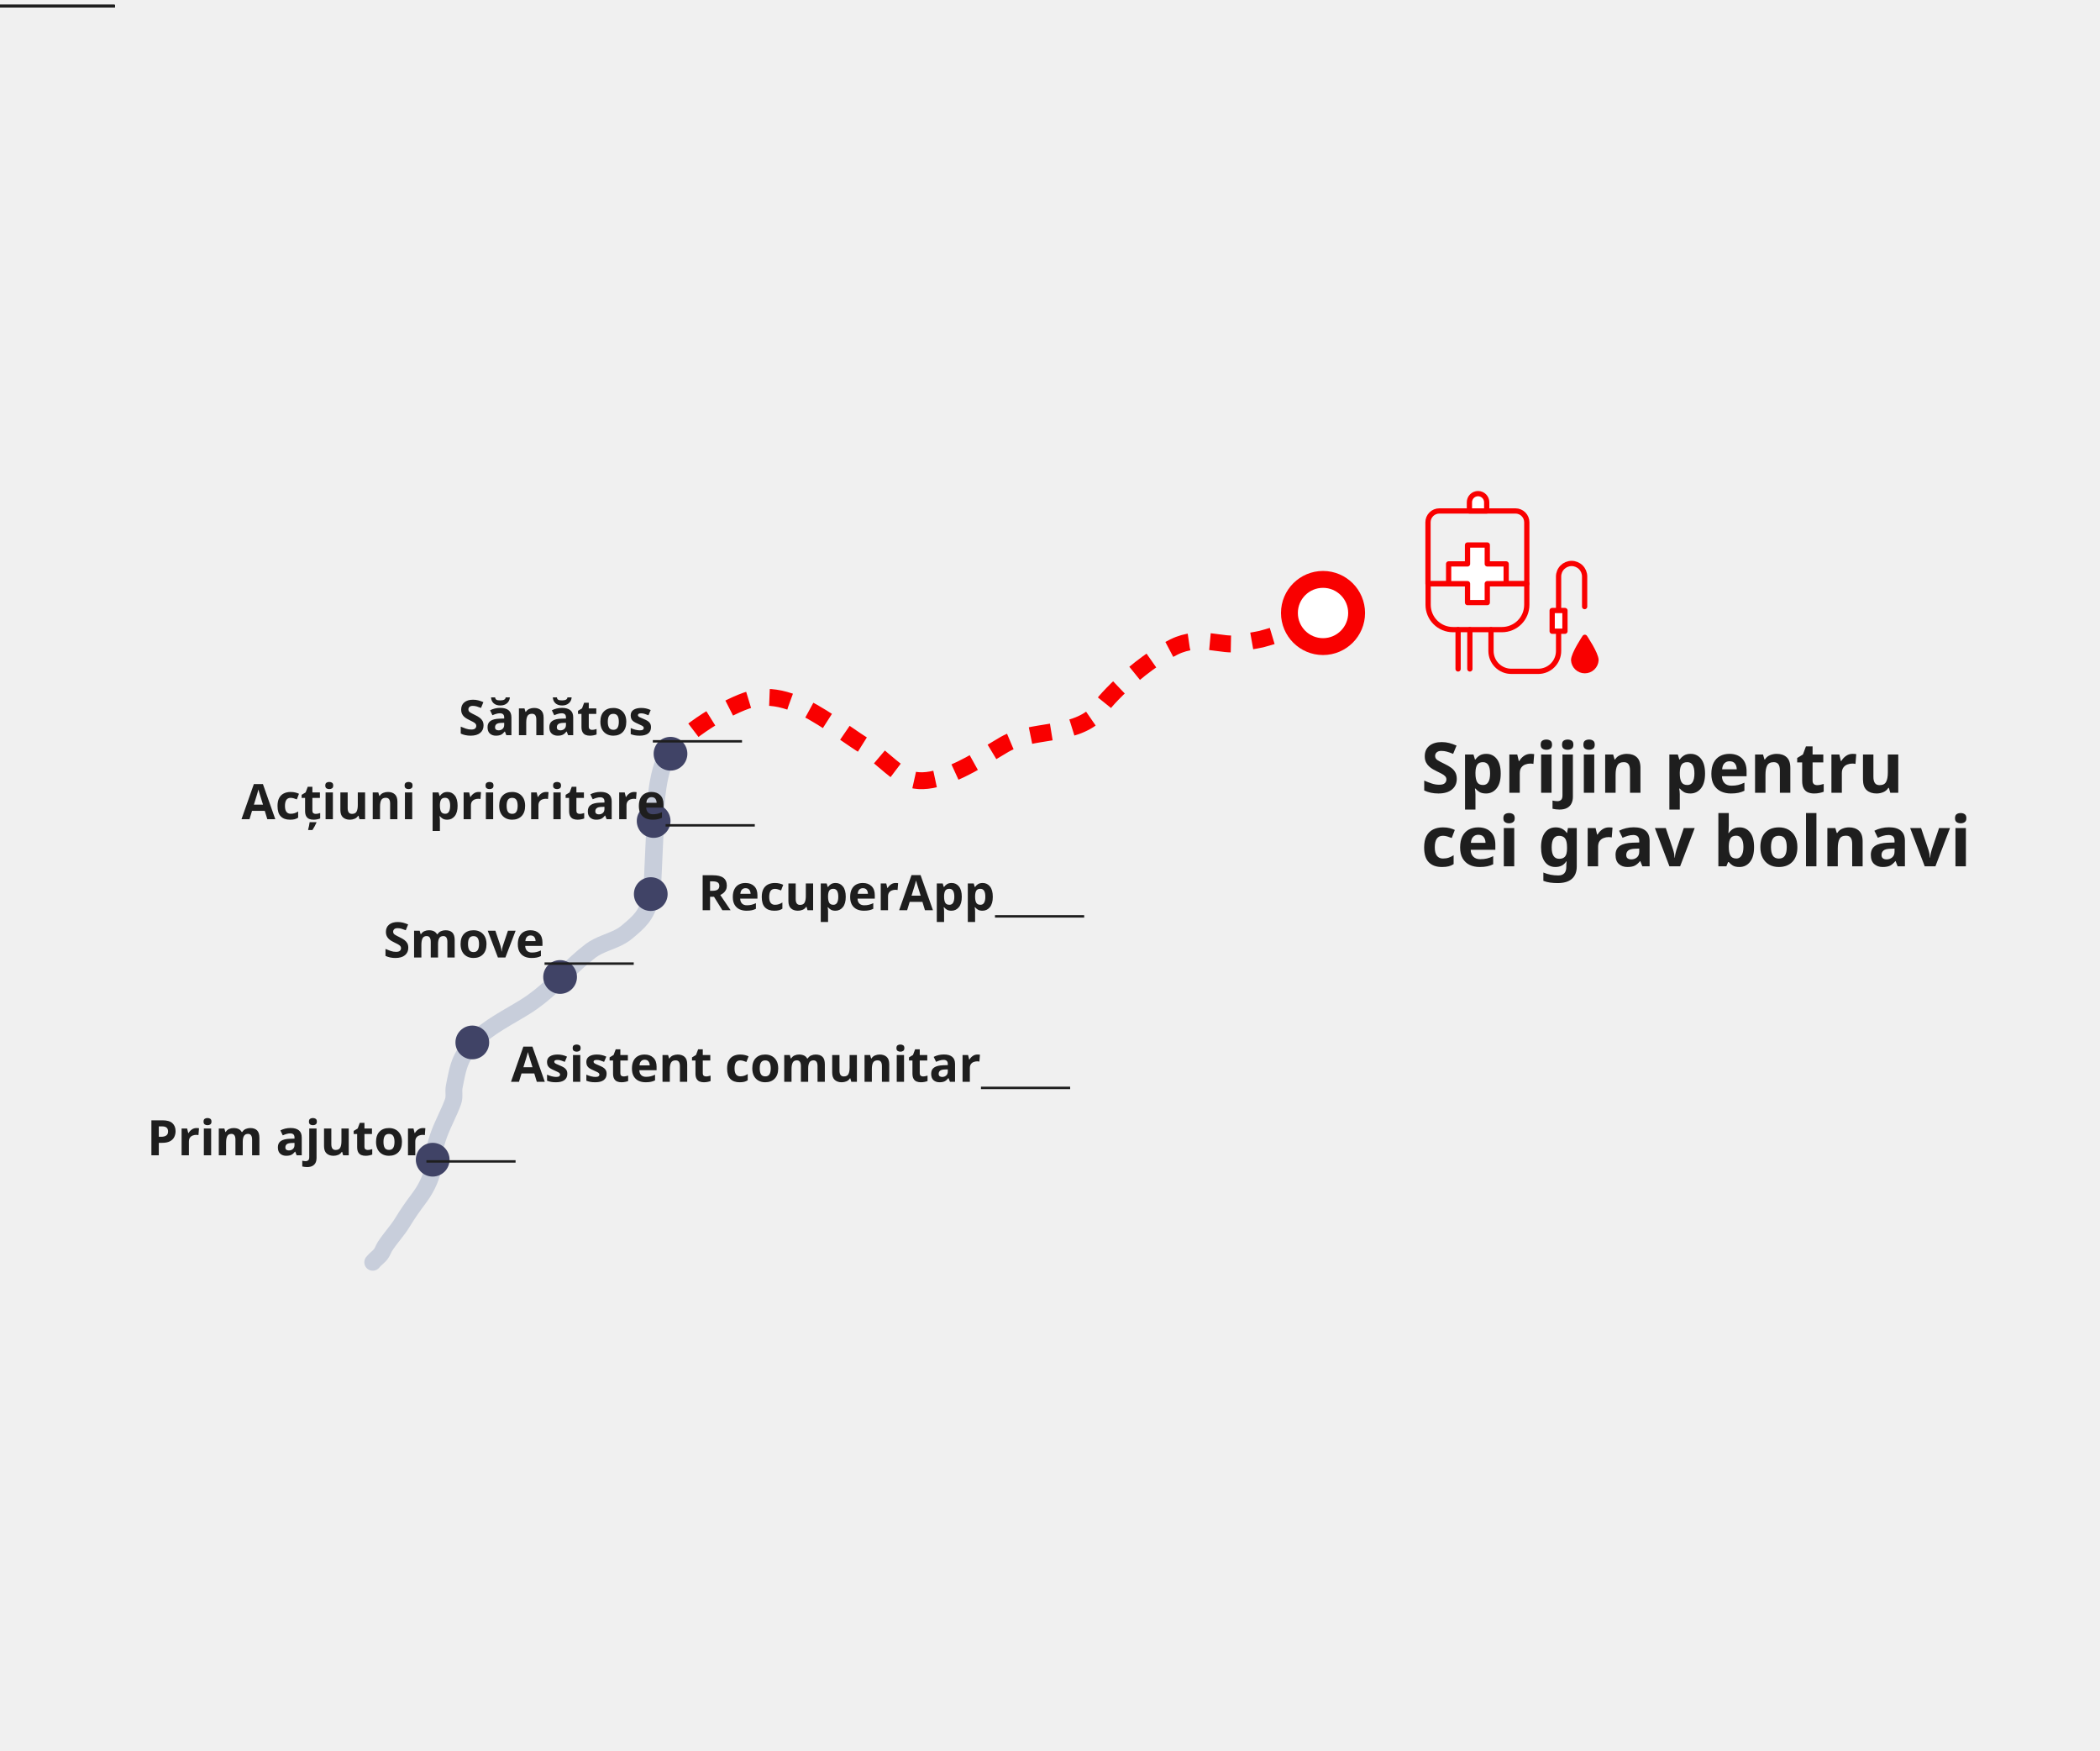
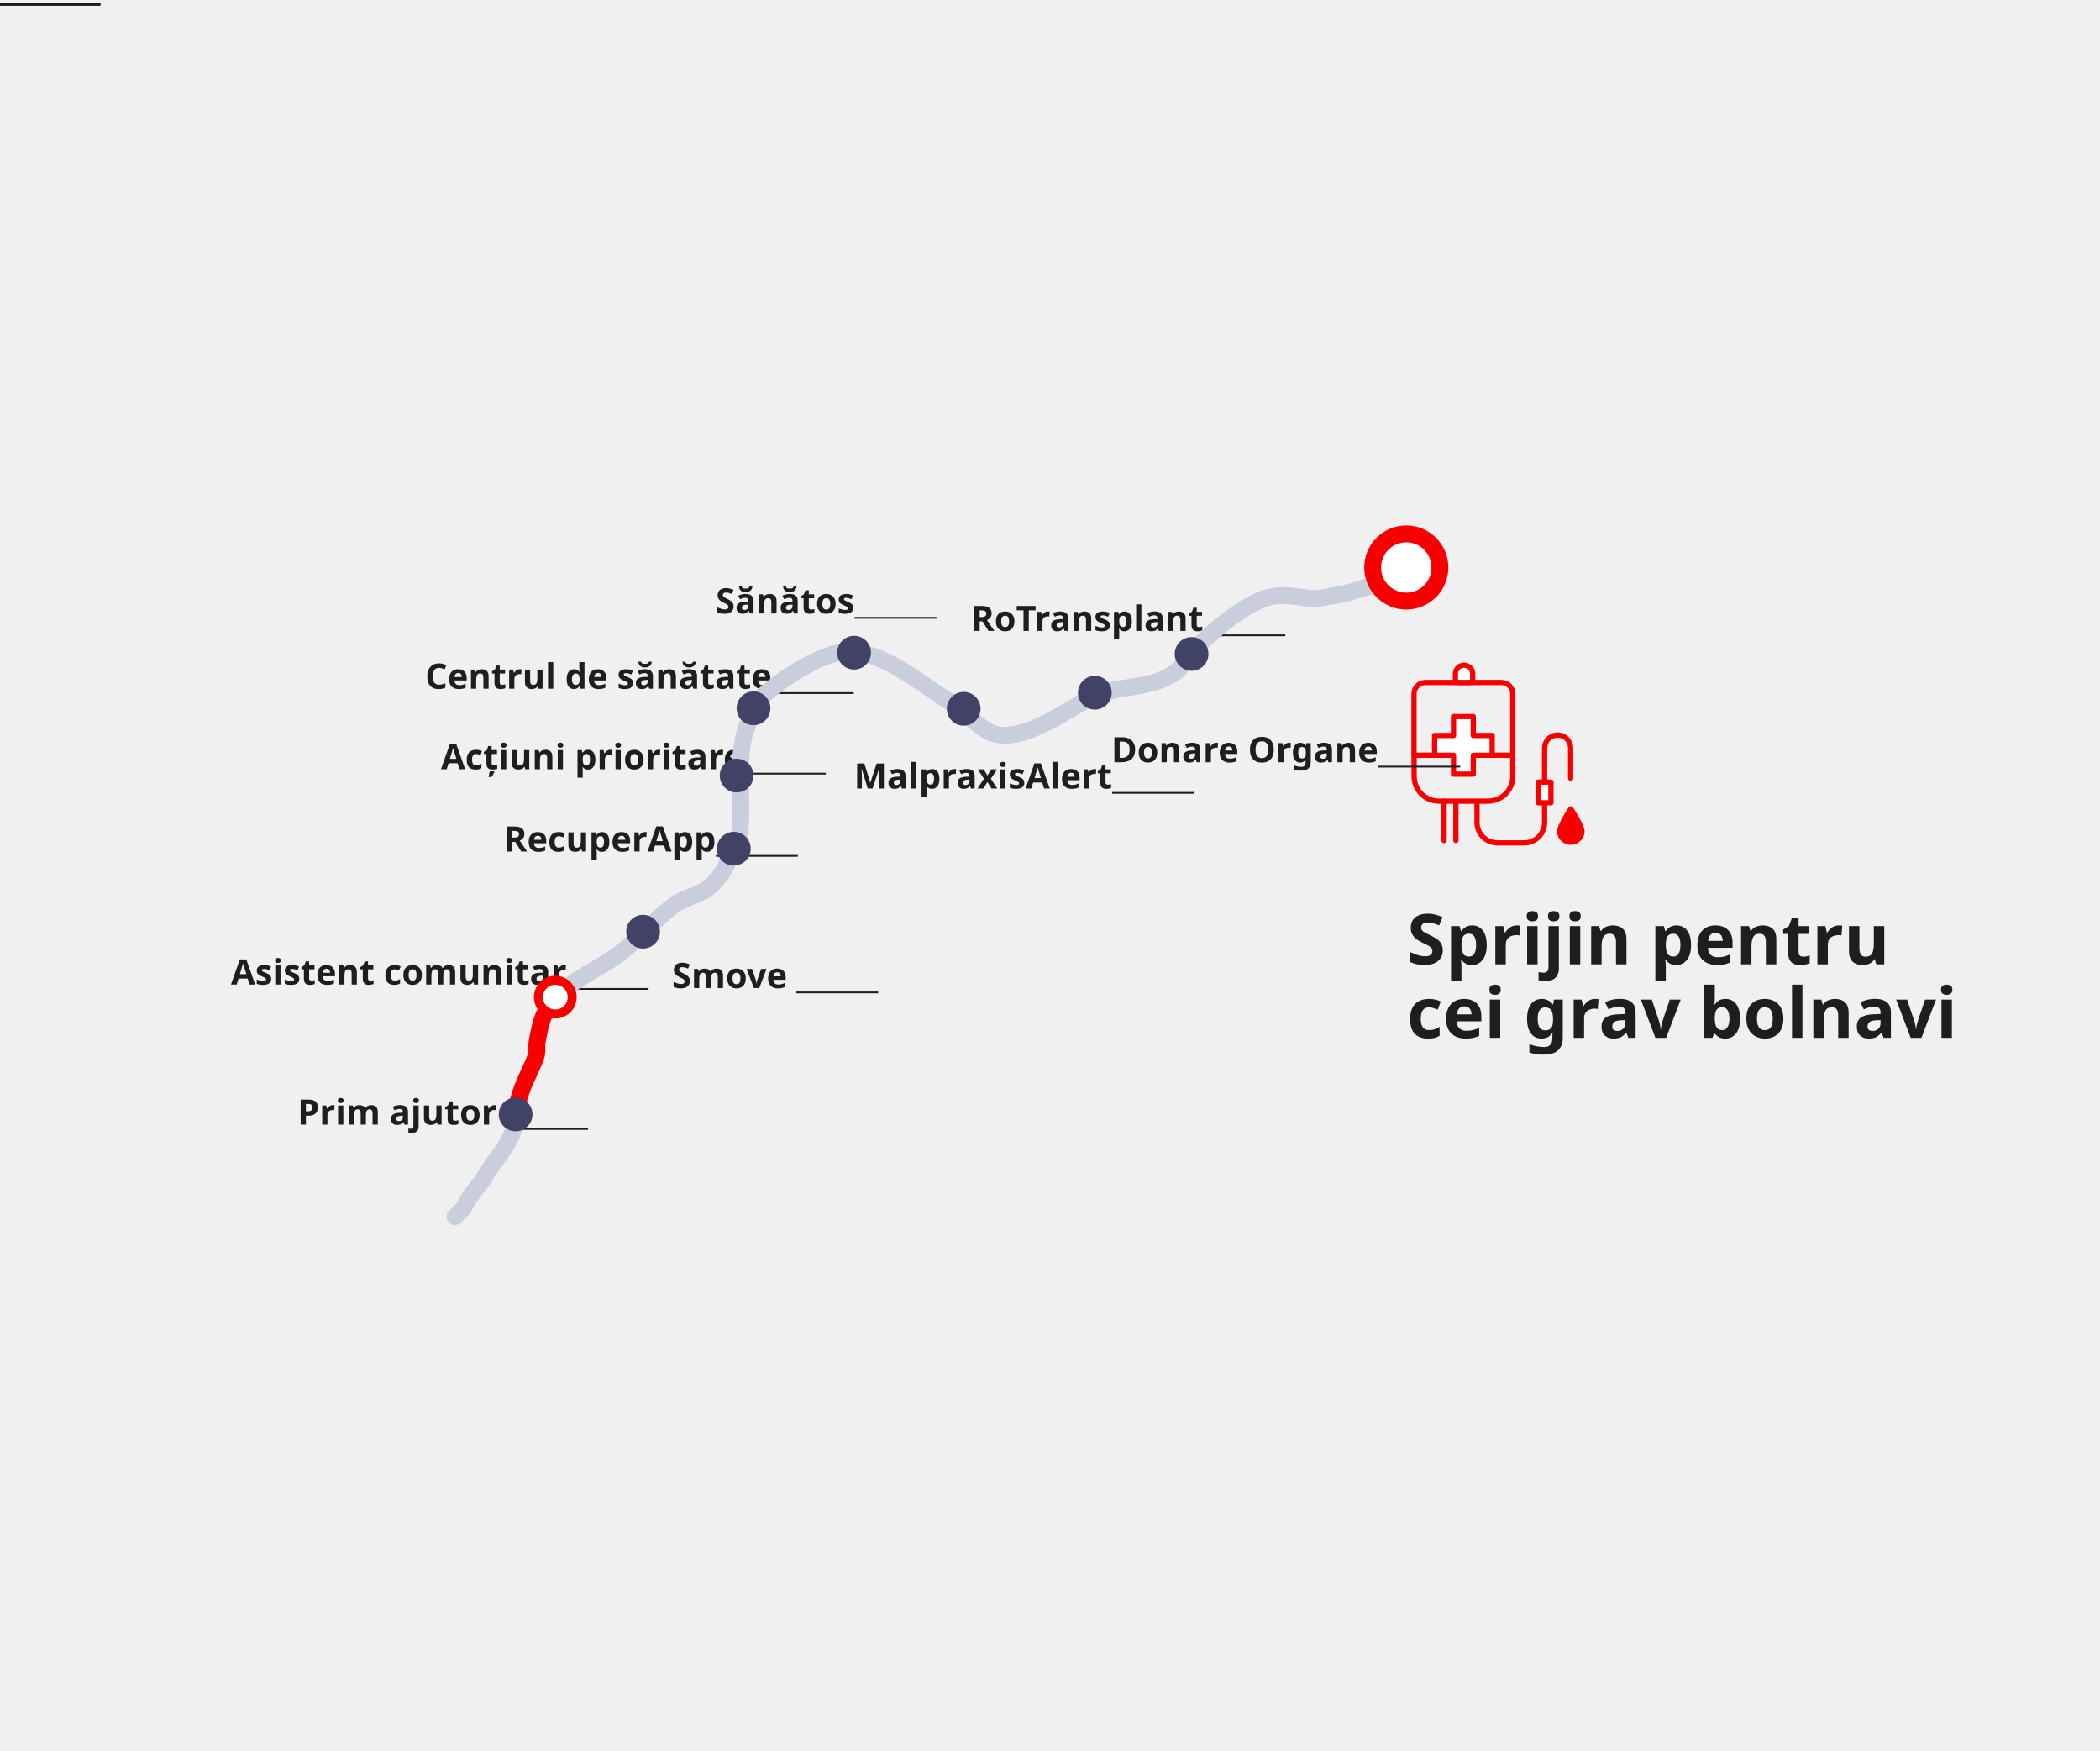
<svg xmlns="http://www.w3.org/2000/svg" viewBox="0 0 1200 1000" fill="none">
  <g id="segment-health-02-sprijin-pentru-cei-grav-bolnavi">
-     <g id="Group 1180">
-       <g id="Group 1128">
-         <path id="Vector 1" d="M372.5 512.5L374.5 468.5C374.333 459.667 375.7 439.4 382.5 429" stroke="#C8CEDB" stroke-width="10" />
-         <path id="Vector" d="M247.717 660.03C247.435 662.78 247.769 665.504 247.203 668.279C246.073 673.958 242.989 679.817 239.34 684.648C235.896 689.222 232.916 693.488 229.96 698.345C226.979 703.253 223.048 707.262 219.99 712.042C219.219 713.224 218.679 714.92 217.883 716.05C216.341 718.235 214.619 719.057 213 721.113" stroke="#C8CEDB" stroke-width="9.641" stroke-miterlimit="10" stroke-linecap="round" stroke-linejoin="round" />
-         <path id="Vector_2" d="M270.869 595.067C267.914 598.125 265.396 601.568 263.571 605.551C261.49 610.074 260.565 615.83 259.562 620.79C258.971 623.745 259.948 626.366 258.843 629.45C256.633 635.591 253.318 641.502 251.031 647.644C249.772 650.984 248.692 654.813 247.973 658.308C247.844 658.873 247.767 659.464 247.716 660.03" stroke="#C8CEDB" stroke-width="9.641" stroke-miterlimit="10" stroke-linecap="round" stroke-linejoin="round" />
-         <path id="Vector_3" d="M371.5 514C369.316 522.994 365.334 526.583 358.087 532.597C354.412 535.655 349.838 537.171 345.444 538.969C342.617 540.126 339.842 541.385 337.401 543.261C326.813 551.381 318.693 561.121 308.26 569.395C305.793 571.348 303.223 573.198 300.448 574.946C290.683 581.088 279.093 586.587 270.87 595.093" stroke="#C8CEDB" stroke-width="9.641" stroke-miterlimit="10" stroke-linecap="round" stroke-linejoin="round" />
-         <path id="Vector_4" d="M379.442 434.278C387.614 420.479 412.232 405.266 426.571 400.229C441.373 395.038 456.124 401.437 469.769 409.943C478.712 415.519 487.192 421.995 494.901 426.672C497.933 428.522 501.402 431.452 504.949 434.484C510.396 439.109 516.05 443.915 520.701 445.251C526.329 446.87 532.985 445.791 539.794 443.427C552.566 438.981 565.903 429.91 573.946 425.31C589.75 416.29 612.749 420.967 626.395 408.041C628.682 405.883 629.684 403.056 631.714 400.717C635.928 395.809 644.974 386.764 655.741 378.9C660.547 375.405 665.686 372.142 670.903 369.572C685.961 362.171 698.784 369.726 708.061 367.465C709.937 367.002 718.083 365.743 720.678 365.126C723.531 364.433 736.611 360.527 746.813 357.006" stroke="#F90000" stroke-width="9.641" stroke-miterlimit="10" stroke-linejoin="round" stroke-dasharray="12.05 12.05" />
-         <path id="Vector_5" d="M756.012 369.392C766.614 369.392 775.208 360.798 775.208 350.196C775.208 339.594 766.614 331 756.012 331C745.411 331 736.816 339.594 736.816 350.196C736.816 360.798 745.411 369.392 756.012 369.392Z" fill="white" stroke="#F90000" stroke-width="9.641" stroke-miterlimit="10" stroke-linecap="round" stroke-linejoin="round" />
-         <path id="Vector_6" d="M247.255 672.159C252.577 672.159 256.891 667.845 256.891 662.523C256.891 657.2 252.577 652.886 247.255 652.886C241.933 652.886 237.618 657.2 237.618 662.523C237.618 667.845 241.933 672.159 247.255 672.159Z" fill="#404366" />
-         <path id="Vector_7" d="M269.893 605.166C275.215 605.166 279.53 600.852 279.53 595.53C279.53 590.208 275.215 585.893 269.893 585.893C264.571 585.893 260.257 590.208 260.257 595.53C260.257 600.852 264.571 605.166 269.893 605.166Z" fill="#404366" />
-         <path id="Vector_8" d="M320.055 567.776C325.378 567.776 329.692 563.462 329.692 558.14C329.692 552.818 325.378 548.503 320.055 548.503C314.733 548.503 310.419 552.818 310.419 558.14C310.419 563.462 314.733 567.776 320.055 567.776Z" fill="#404366" />
-         <path id="Vector_9" d="M371.863 520.416C377.185 520.416 381.5 516.102 381.5 510.78C381.5 505.458 377.185 501.143 371.863 501.143C366.541 501.143 362.227 505.458 362.227 510.78C362.227 516.102 366.541 520.416 371.863 520.416Z" fill="#404366" />
-         <path id="Vector_10" d="M373.506 478.658C378.828 478.658 383.142 474.343 383.142 469.021C383.142 463.699 378.828 459.385 373.506 459.385C368.184 459.385 363.869 463.699 363.869 469.021C363.869 474.343 368.184 478.658 373.506 478.658Z" fill="#404366" />
-         <path id="Vector_11" d="M383.143 440.24C388.465 440.24 392.78 435.925 392.78 430.603C392.78 425.281 388.465 420.967 383.143 420.967C377.821 420.967 373.507 425.281 373.507 430.603C373.507 435.925 377.821 440.24 383.143 440.24Z" fill="#404366" />
-       </g>
+     <g id="Group 1190">
      <text id="Sprijin pentru cei grav bolnavi" fill="#1E1E1E" xml:space="preserve" style="white-space: pre" font-family="Titillium Web" font-size="40" font-weight="600" letter-spacing="0px">
-         <tspan x="812" y="452.9">Sprijin pentru</tspan>
-         <tspan x="812" y="494.9">cei grav bolnavi</tspan>
-       </text>
-       <text class="btn-project" cursor="pointer" text-decoration="underline" data-projectid="1" id="Prim ajutor" fill="#1E1E1E" xml:space="preserve" style="white-space: pre" font-family="Titillium Web" font-size="28" font-weight="600" letter-spacing="0px">
-         <tspan x="84" y="660">Prim ajutor</tspan>
+         <tspan x="804" y="550.9">Sprijin pentru 
+ </tspan>
+         <tspan x="804" y="592.9">cei+ grav bolnavi</tspan>
      </text>
      <g id="icon-sprijin-pentru-cei-grav-bolnavi 1">
-         <path id="Vector_12" d="M872.455 333.473V345.519C872.455 349.278 870.962 352.883 868.304 355.541C865.646 358.199 862.041 359.692 858.282 359.692H830.243C826.484 359.692 822.879 358.199 820.221 355.541C817.564 352.883 816.07 349.278 816.07 345.519V333.473H872.455Z" stroke="#F90000" stroke-width="3" stroke-linecap="round" stroke-linejoin="round" />
-         <path id="Vector_13" d="M872.455 298.371V333.472H816V298.371C816 296.654 816.682 295.008 817.896 293.794C819.109 292.58 820.756 291.898 822.472 291.898H866.007C867.719 291.905 869.359 292.589 870.568 293.802C871.777 295.016 872.455 296.658 872.455 298.371Z" stroke="#F90000" stroke-width="3" stroke-linecap="round" stroke-linejoin="round" />
-         <path id="Vector_14" d="M849.875 322.154H860.67V333.446H849.875V344.24H838.584V333.446H827.789V322.154H838.584V311.359H849.875V322.154Z" fill="white" stroke="#F90000" stroke-width="3" stroke-linecap="round" stroke-linejoin="round" />
-         <path id="Vector_15" d="M844.605 282C845.253 282 845.895 282.128 846.494 282.376C847.093 282.624 847.637 282.988 848.096 283.446C848.554 283.904 848.918 284.449 849.166 285.048C849.414 285.647 849.542 286.289 849.542 286.937V291.897H839.668V286.961C839.665 286.31 839.79 285.666 840.037 285.064C840.284 284.462 840.647 283.915 841.106 283.454C841.564 282.993 842.11 282.628 842.71 282.378C843.311 282.128 843.955 282 844.605 282Z" fill="white" stroke="#F90000" stroke-width="3" stroke-linecap="round" stroke-linejoin="round" />
-         <path id="Vector_16" d="M839.926 359.738V382.155" stroke="#F90000" stroke-width="3" stroke-linecap="round" stroke-linejoin="round" />
-         <path id="Vector_17" d="M833.195 359.738V382.155" stroke="#F90000" stroke-width="3" stroke-linecap="round" stroke-linejoin="round" />
-         <path id="Vector_18" d="M852 359.74V371.882C851.997 373.412 852.296 374.928 852.88 376.342C853.464 377.756 854.322 379.041 855.404 380.123C856.486 381.205 857.771 382.063 859.185 382.647C860.6 383.231 862.115 383.53 863.646 383.527H879.07C882.142 383.502 885.08 382.264 887.244 380.083C889.407 377.902 890.621 374.954 890.621 371.882V329.363C890.621 327.387 891.404 325.492 892.799 324.093C894.194 322.694 896.086 321.905 898.062 321.898C900.038 321.905 901.93 322.694 903.325 324.093C904.72 325.492 905.503 327.387 905.503 329.363V346.536" stroke="#F90000" stroke-width="3" stroke-linecap="round" stroke-linejoin="round" />
-         <path id="Vector_19" d="M894.256 348.777H886.957V360.612H894.256V348.777Z" fill="white" stroke="#F90000" stroke-width="3" stroke-linecap="round" stroke-linejoin="round" />
-         <path id="Vector_20" d="M912.002 377.149C911.903 378.776 911.187 380.304 909.999 381.422C908.812 382.539 907.243 383.161 905.612 383.161C903.982 383.161 902.413 382.539 901.225 381.422C900.038 380.304 899.321 378.776 899.223 377.149C899.223 373.606 905.6 364.086 905.6 364.086C905.6 364.086 912.002 373.606 912.002 377.149Z" fill="#F90000" stroke="#F90000" stroke-width="3" stroke-linecap="round" stroke-linejoin="round" />
+         <path id="Vector" d="M864.455 431.473V443.519C864.455 447.278 862.962 450.883 860.304 453.541C857.646 456.199 854.041 457.692 850.282 457.692H822.243C818.484 457.692 814.879 456.199 812.221 453.541C809.564 450.883 808.07 447.278 808.07 443.519V431.473H864.455Z" stroke="#F90000" stroke-width="3" stroke-linecap="round" stroke-linejoin="round" />
+         <path id="Vector_2" d="M864.455 396.371V431.472H808V396.371C808 394.654 808.682 393.008 809.896 391.794C811.109 390.58 812.756 389.898 814.472 389.898H858.007C859.719 389.905 861.359 390.589 862.568 391.802C863.777 393.016 864.455 394.658 864.455 396.371Z" stroke="#F90000" stroke-width="3" stroke-linecap="round" stroke-linejoin="round" />
+         <path id="Vector_3" d="M841.875 420.154H852.67V431.446H841.875V442.24H830.584V431.446H819.789V420.154H830.584V409.359H841.875V420.154Z" fill="white" stroke="#F90000" stroke-width="3" stroke-linecap="round" stroke-linejoin="round" />
+         <path id="Vector_4" d="M836.605 380C837.253 380 837.895 380.128 838.494 380.376C839.093 380.624 839.637 380.988 840.096 381.446C840.554 381.904 840.918 382.449 841.166 383.048C841.414 383.647 841.542 384.289 841.542 384.937V389.897H831.668V384.961C831.665 384.31 831.79 383.666 832.037 383.064C832.284 382.462 832.647 381.915 833.106 381.454C833.564 380.993 834.11 380.628 834.71 380.378C835.311 380.128 835.955 380 836.605 380Z" fill="white" stroke="#F90000" stroke-width="3" stroke-linecap="round" stroke-linejoin="round" />
+         <path id="Vector_5" d="M831.926 457.738V480.155" stroke="#F90000" stroke-width="3" stroke-linecap="round" stroke-linejoin="round" />
+         <path id="Vector_6" d="M825.195 457.738V480.155" stroke="#F90000" stroke-width="3" stroke-linecap="round" stroke-linejoin="round" />
+         <path id="Vector_7" d="M844 457.74V469.882C843.997 471.412 844.296 472.928 844.88 474.342C845.464 475.756 846.322 477.041 847.404 478.123C848.486 479.205 849.771 480.063 851.185 480.647C852.6 481.231 854.115 481.53 855.646 481.527H871.07C874.142 481.502 877.08 480.264 879.244 478.083C881.407 475.902 882.621 472.954 882.621 469.882V427.363C882.621 425.387 883.404 423.492 884.799 422.093C886.194 420.694 888.086 419.905 890.062 419.898C892.038 419.905 893.93 420.694 895.325 422.093C896.72 423.492 897.503 425.387 897.503 427.363V444.536" stroke="#F90000" stroke-width="3" stroke-linecap="round" stroke-linejoin="round" />
+         <path id="Vector_8" d="M886.256 446.777H878.957V458.612H886.256V446.777Z" fill="white" stroke="#F90000" stroke-width="3" stroke-linecap="round" stroke-linejoin="round" />
+         <path id="Vector_9" d="M904.002 475.149C903.903 476.776 903.187 478.304 901.999 479.422C900.812 480.539 899.243 481.161 897.612 481.161C895.982 481.161 894.413 480.539 893.225 479.422C892.038 478.304 891.321 476.776 891.223 475.149C891.223 471.606 897.6 462.086 897.6 462.086C897.6 462.086 904.002 471.606 904.002 475.149Z" fill="#F90000" stroke="#F90000" stroke-width="3" stroke-linecap="round" stroke-linejoin="round" />
      </g>
-       <text class="btn-project" cursor="pointer" text-decoration="underline" data-projectid="2" id="Asistent comunitar" fill="#1E1E1E" xml:space="preserve" style="white-space: pre" font-family="Titillium Web" font-size="28" font-weight="600" letter-spacing="0px">
-         <tspan x="292" y="618">Asistent comunitar</tspan>
-       </text>
-       <text class="btn-project" cursor="pointer" text-decoration="underline" data-projectid="3" id="Smove" fill="#1E1E1E" xml:space="preserve" style="white-space: pre" font-family="Titillium Web" font-size="28" font-weight="600" letter-spacing="0px">
-         <tspan x="219" y="547">Smove</tspan>
-       </text>
-       <text class="btn-project" cursor="pointer" text-decoration="underline" data-projectid="4" id="RecuperApp" fill="#1E1E1E" xml:space="preserve" style="white-space: pre" font-family="Titillium Web" font-size="28" font-weight="600" letter-spacing="0px">
-         <tspan x="399" y="520">RecuperApp</tspan>
-       </text>
-       <text class="btn-project" cursor="pointer" text-decoration="underline" data-projectid="5" id="AcÈiuni prioritare" fill="#1E1E1E" xml:space="preserve" style="white-space: pre" font-family="Titillium Web" font-size="28" font-weight="600" letter-spacing="0px">
-         <tspan x="138" y="468">Acțiuni prioritare</tspan>
-       </text>
-       <text class="btn-project" cursor="pointer" text-decoration="underline" data-projectid="6" id="SÄnÄtos" fill="#1E1E1E" xml:space="preserve" style="white-space: pre" font-family="Titillium Web" font-size="28" font-weight="600" letter-spacing="0px">
-         <tspan x="262" y="420">Sănătos</tspan>
-       </text>
+       <g id="Group 1189">
+         <text class="btn-project" text-decoration="underline" cursor="pointer" data-projectid="1" id="Prim ajutor" fill="#1E1E1E" xml:space="preserve" style="white-space: pre" font-family="Titillium Web" font-size="20" font-weight="600" letter-spacing="0px">
+           <tspan x="170" y="642.45">Prim ajutor+ </tspan>
+         </text>
+         <text class="btn-project" text-decoration="underline" cursor="pointer" data-projectid="1" id="Asistent comunitar" fill="#1E1E1E" xml:space="preserve" style="white-space: pre" font-family="Titillium Web" font-size="20" font-weight="600" letter-spacing="0px">
+           <tspan x="132" y="562.45">Asistent comunitar</tspan>
+         </text>
+         <text class="btn-project" text-decoration="underline" cursor="pointer" data-projectid="1" id="Smove" fill="#1E1E1E" xml:space="preserve" style="white-space: pre" font-family="Titillium Web" font-size="20" font-weight="600" letter-spacing="0px">
+           <tspan x="384" y="564.45">Smove+ </tspan>
+         </text>
+         <text class="btn-project" text-decoration="underline" cursor="pointer" data-projectid="1" id="RecuperApp" fill="#1E1E1E" xml:space="preserve" style="white-space: pre" font-family="Titillium Web" font-size="20" font-weight="600" letter-spacing="0px">
+           <tspan x="288" y="486.45">RecuperApp</tspan>
+         </text>
+         <text class="btn-project" text-decoration="underline" cursor="pointer" data-projectid="1" id="AcÈiuni prioritare" fill="#1E1E1E" xml:space="preserve" style="white-space: pre" font-family="Titillium Web" font-size="20" font-weight="600" letter-spacing="0px">
+           <tspan x="252" y="439.45">Acțiuni prioritare</tspan>
+         </text>
+         <text class="btn-project" text-decoration="underline" cursor="pointer" data-projectid="1" id="Centrul de sÄnÄtate" fill="#1E1E1E" xml:space="preserve" style="white-space: pre" font-family="Titillium Web" font-size="20" font-weight="600" letter-spacing="0px">
+           <tspan x="243" y="393.45">Centrul de sănătate</tspan>
+         </text>
+         <text class="btn-project" text-decoration="underline" cursor="pointer" data-projectid="1" id="MalpraxisAlert" fill="#1E1E1E" xml:space="preserve" style="white-space: pre" font-family="Titillium Web" font-size="20" font-weight="600" letter-spacing="0px">
+           <tspan x="488" y="450.45">MalpraxisAlert</tspan>
+         </text>
+         <text class="btn-project" text-decoration="underline" cursor="pointer" data-projectid="1" id="SÄnÄtos" fill="#1E1E1E" xml:space="preserve" style="white-space: pre" font-family="Titillium Web" font-size="20" font-weight="600" letter-spacing="0px">
+           <tspan x="409" y="350.45">Sănătos</tspan>
+         </text>
+         <text class="btn-project" text-decoration="underline" cursor="pointer" data-projectid="1" id="Donare Organe" fill="#1E1E1E" xml:space="preserve" style="white-space: pre" font-family="Titillium Web" font-size="20" font-weight="600" letter-spacing="0px">
+           <tspan x="635" y="435.45">Donare Organe</tspan>
+         </text>
+         <text class="btn-project" text-decoration="underline" cursor="pointer" data-projectid="1" id="RoTransplant" fill="#1E1E1E" xml:space="preserve" style="white-space: pre" font-family="Titillium Web" font-size="20" font-weight="600" letter-spacing="0px">
+           <tspan x="555" y="360.45">RoTransplant</tspan>
+         </text>
+         <g id="Group 1188">
+           <path id="Vector_10" d="M318.265 569.192C315.308 572.251 312.789 575.696 310.964 579.68C308.882 584.205 307.956 589.963 306.954 594.925C306.362 597.881 307.339 600.503 306.234 603.588C304.023 609.732 300.707 615.645 298.419 621.789C297.159 625.131 296.079 628.961 295.36 632.457C295.231 633.023 295.154 633.614 295.103 634.179" stroke="#F90000" stroke-width="9.645" stroke-miterlimit="10" stroke-linejoin="round" />
+           <path id="Vector_11" d="M418.986 483.305C416.801 492.302 412.765 500.657 405.515 506.673C401.839 509.732 397.263 511.249 392.867 513.048C390.039 514.205 387.263 515.465 384.821 517.341C374.23 525.465 366.106 535.208 355.669 543.485C353.201 545.439 350.63 547.29 347.854 549.038C338.085 555.182 326.491 560.683 318.265 569.193" stroke="#C8CEDB" stroke-width="9.645" stroke-miterlimit="10" stroke-linecap="round" stroke-linejoin="round" />
+           <path id="Vector_12" d="M420.836 488.241C422.687 480.44 423.227 472.162 423.304 464.494C423.33 460.912 423.252 457.251 423.175 453.537C422.841 440.35 422.455 426.633 427.006 414.428C427.443 413.261 428.008 412.04 428.702 410.846C429.705 409.095 430.965 407.318 432.404 405.566" stroke="#C8CEDB" stroke-width="9.645" stroke-miterlimit="10" stroke-linecap="round" stroke-linejoin="round" />
+           <path id="Vector_13" d="M679.218 374.77C683.434 369.86 692.483 360.811 703.254 352.944C708.062 349.448 713.203 346.183 718.422 343.613C733.486 336.209 746.314 343.767 755.594 341.505C757.471 341.042 765.62 339.782 768.216 339.165C771.07 338.471 784.155 334.564 794.36 331.042" stroke="#C8CEDB" stroke-width="9.645" stroke-miterlimit="10" stroke-linecap="round" stroke-linejoin="round" />
+           <path id="Vector_14" d="M430.579 403.202C440.939 390.939 461.428 378.677 474.024 374.255C488.831 369.063 503.587 375.464 517.238 383.973C526.184 389.551 534.667 396.029 542.379 400.708C545.413 402.559 548.883 405.49 552.431 408.523C557.881 413.15 563.536 417.958 568.189 419.294C573.819 420.914 580.477 419.834 587.29 417.469C600.066 413.022 613.408 403.947 621.455 399.346C637.264 390.322 660.272 395.001 673.923 382.07C676.211 379.911 677.213 377.083 679.244 374.744" stroke="#C8CEDB" stroke-width="9.645" stroke-miterlimit="10" stroke-linecap="round" stroke-linejoin="round" />
+           <path id="Vector_15" d="M803.589 343.406C814.195 343.406 822.792 334.809 822.792 324.203C822.792 313.598 814.195 305 803.589 305C792.983 305 784.386 313.598 784.386 324.203C784.386 334.809 792.983 343.406 803.589 343.406Z" fill="white" stroke="#F90000" stroke-width="9.645" stroke-miterlimit="10" stroke-linecap="round" stroke-linejoin="round" />
+           <path id="Vector_16" d="M294.717 634C294.435 636.75 294.769 639.474 294.203 642.249C293.073 647.928 289.989 653.787 286.34 658.618C282.896 663.192 279.916 667.458 276.96 672.315C273.979 677.223 270.048 681.232 266.99 686.012C266.219 687.194 265.679 688.89 264.883 690.02C263.341 692.205 261.619 693.027 260 695.083" stroke="#C8CEDB" stroke-width="9.641" stroke-miterlimit="10" stroke-linecap="round" stroke-linejoin="round" />
+           <path id="Vector_17" d="M294.64 646.288C299.964 646.288 304.28 641.972 304.28 636.648C304.28 631.324 299.964 627.008 294.64 627.008C289.316 627.008 285 631.324 285 636.648C285 641.972 289.316 646.288 294.64 646.288Z" fill="#404366" />
+           <path id="Vector_18" d="M317.314 579.27C322.638 579.27 326.954 574.954 326.954 569.63C326.954 564.306 322.638 559.99 317.314 559.99C311.989 559.99 307.673 564.306 307.673 569.63C307.673 574.954 311.989 579.27 317.314 579.27Z" fill="white" stroke="#F90000" stroke-width="5.141" stroke-miterlimit="10" stroke-linecap="round" stroke-linejoin="round" />
+           <path id="Vector_19" d="M367.469 541.891C372.793 541.891 377.109 537.575 377.109 532.251C377.109 526.927 372.793 522.611 367.469 522.611C362.145 522.611 357.829 526.927 357.829 532.251C357.829 537.575 362.145 541.891 367.469 541.891Z" fill="#404366" />
+           <path id="Vector_20" d="M419.32 494.488C424.644 494.488 428.96 490.172 428.96 484.847C428.96 479.523 424.644 475.207 419.32 475.207C413.996 475.207 409.68 479.523 409.68 484.847C409.68 490.172 413.996 494.488 419.32 494.488Z" fill="#404366" />
+           <path id="Vector_21" d="M420.939 452.714C426.263 452.714 430.579 448.398 430.579 443.074C430.579 437.749 426.263 433.433 420.939 433.433C415.615 433.433 411.299 437.749 411.299 443.074C411.299 448.398 415.615 452.714 420.939 452.714Z" fill="#404366" />
+           <path id="Vector_22" d="M430.579 414.282C435.903 414.282 440.219 409.966 440.219 404.641C440.219 399.317 435.903 395.001 430.579 395.001C425.255 395.001 420.939 399.317 420.939 404.641C420.939 409.966 425.255 414.282 430.579 414.282Z" fill="#404366" />
+           <path id="Vector_23" d="M488.06 382.507C493.384 382.507 497.7 378.191 497.7 372.867C497.7 367.543 493.384 363.227 488.06 363.227C482.736 363.227 478.42 367.543 478.42 372.867C478.42 378.191 482.736 382.507 488.06 382.507Z" fill="#404366" />
+           <path id="Vector_24" d="M550.682 414.564C556.006 414.564 560.322 410.248 560.322 404.924C560.322 399.6 556.006 395.284 550.682 395.284C545.358 395.284 541.042 399.6 541.042 404.924C541.042 410.248 545.358 414.564 550.682 414.564Z" fill="#404366" />
+           <path id="Vector_25" d="M625.62 405.386C630.944 405.386 635.26 401.07 635.26 395.746C635.26 390.422 630.944 386.106 625.62 386.106C620.296 386.106 615.979 390.422 615.979 395.746C615.979 401.07 620.296 405.386 625.62 405.386Z" fill="#404366" />
+           <path id="Vector_26" d="M680.915 383.227C686.239 383.227 690.555 378.911 690.555 373.587C690.555 368.263 686.239 363.947 680.915 363.947C675.591 363.947 671.275 368.263 671.275 373.587C671.275 378.911 675.591 383.227 680.915 383.227Z" fill="#404366" />
+         </g>
+       </g>
    </g>
  </g>
</svg>
